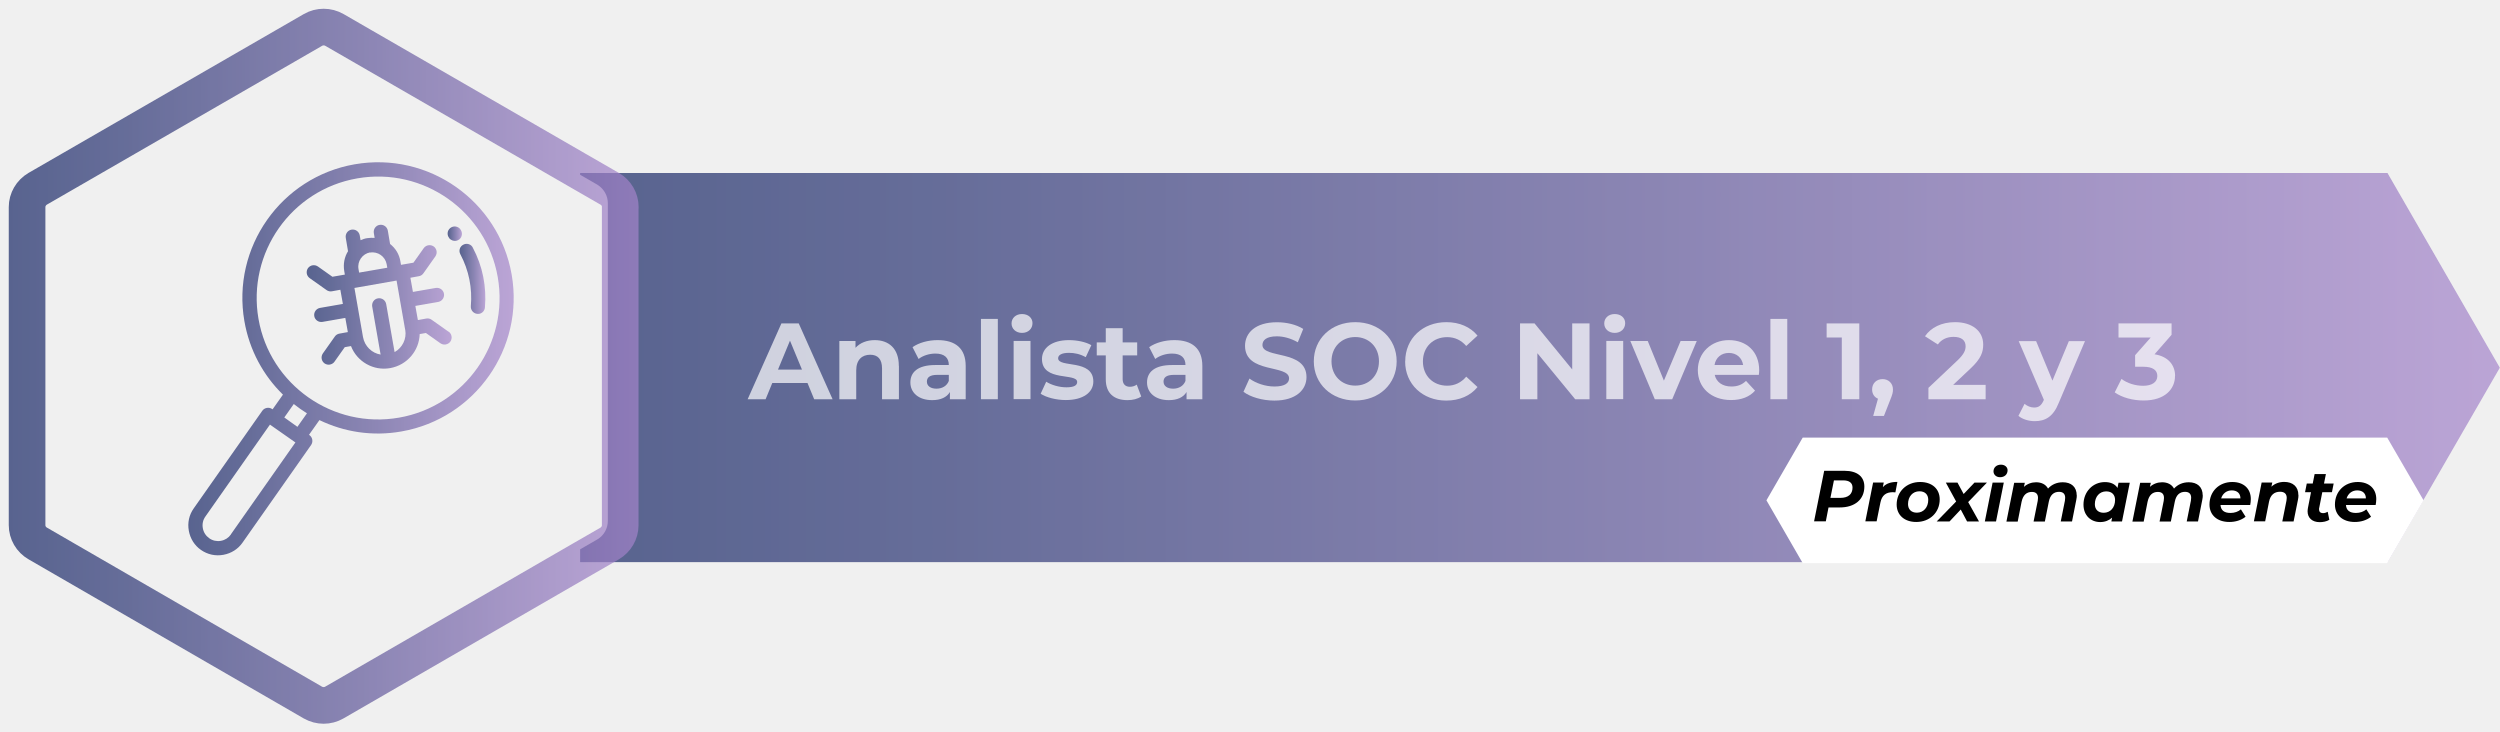
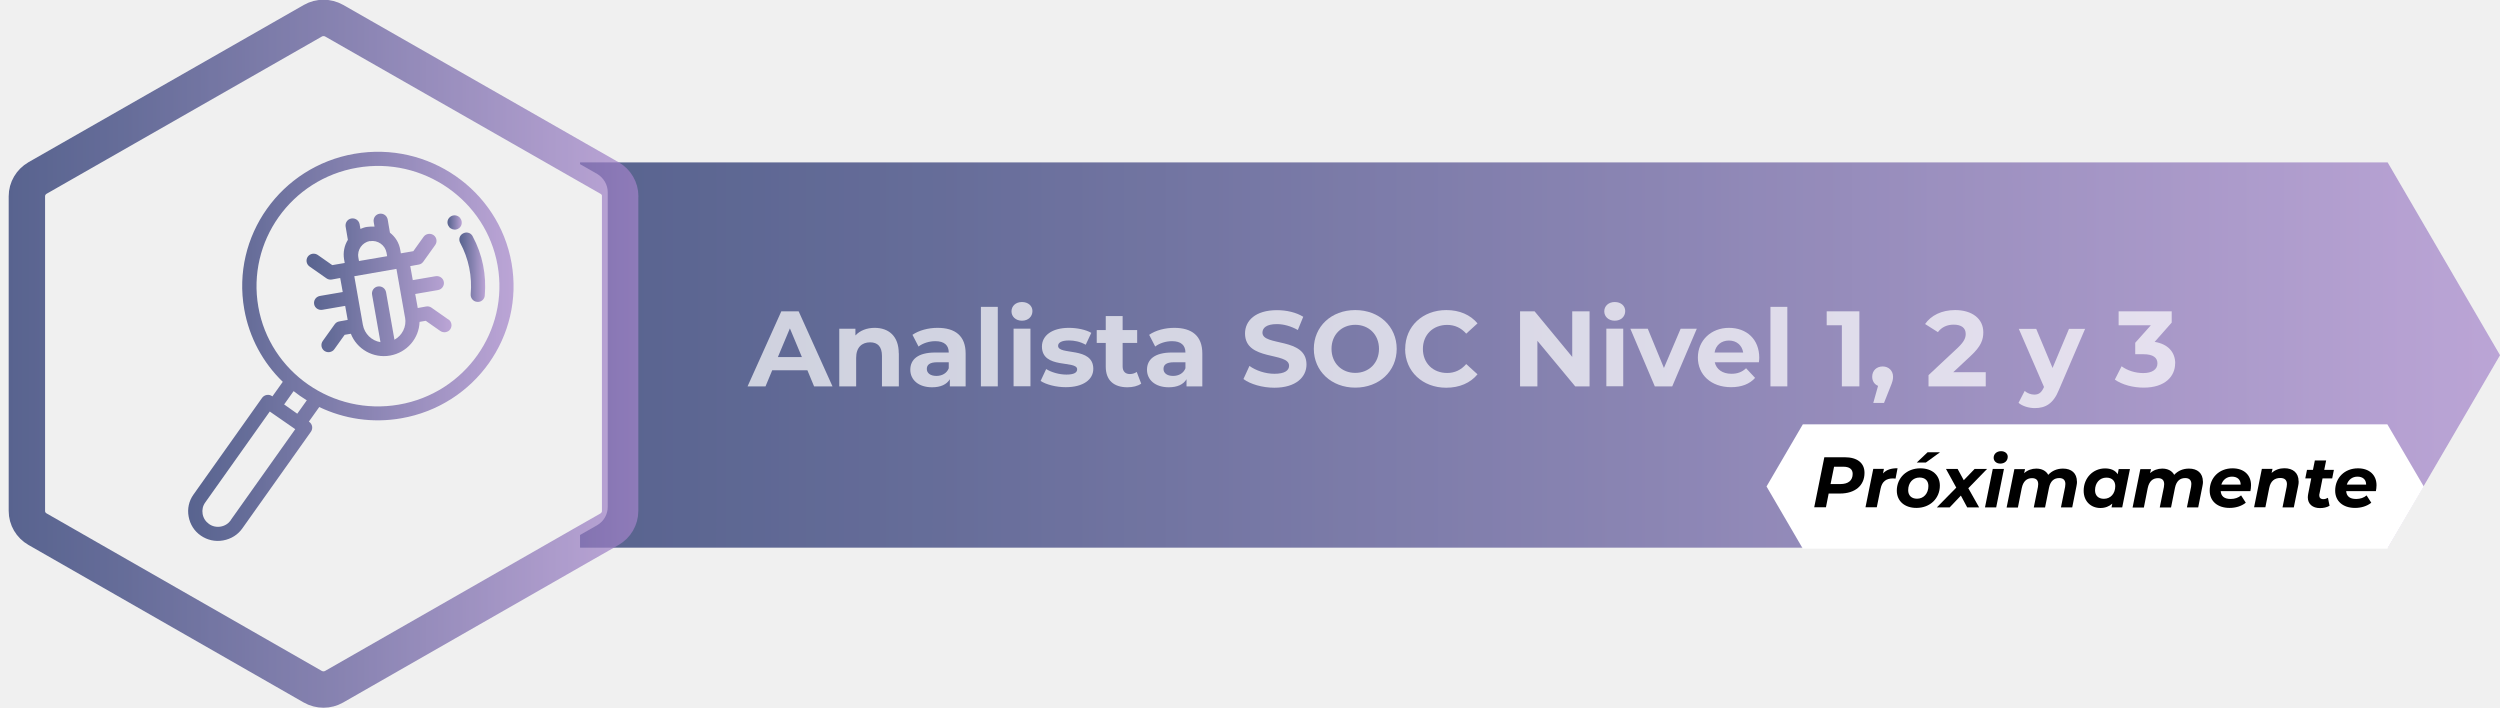
- <svg xmlns="http://www.w3.org/2000/svg" width="277" height="81" viewBox="0 0 277 81" fill="none">
-   <path opacity="0.7" d="M276.979 40.745L264.539 62.285H64.279V60.865L66.189 59.765C66.899 59.345 67.349 58.575 67.349 57.725V22.505C67.349 21.665 66.889 20.895 66.189 20.465L64.279 19.365V19.165H264.529L276.969 40.725L276.979 40.745Z" fill="url(#paint0_linear_538_753)" />
-   <path opacity="0.7" d="M68.72 22.955V58.185C68.72 59.025 68.27 59.795 67.54 60.225L64.64 61.895L37.04 77.845C36.31 78.265 35.41 78.265 34.67 77.845L4.18 60.215C3.45 59.795 3 59.025 3 58.175V22.955C3 22.115 3.45 21.345 4.18 20.915L34.68 3.315C35.41 2.895 36.31 2.895 37.05 3.315L63.87 18.795L67.55 20.915C68.28 21.335 68.73 22.105 68.73 22.955H68.72V22.955Z" stroke="url(#paint1_linear_538_753)" stroke-width="4.06" stroke-linecap="round" stroke-linejoin="round" />
+ <svg xmlns="http://www.w3.org/2000/svg" width="279" height="79" viewBox="0 0 279 79" fill="none">
+   <path opacity="0.7" d="M279.002 39.64L266.47 61.12H64.732V59.704L66.656 58.607C67.372 58.188 67.825 57.421 67.825 56.573V21.451C67.825 20.613 67.362 19.845 66.656 19.416L64.732 18.32V18.12H266.46L278.992 39.62L279.002 39.64Z" fill="url(#paint0_linear_621_239)" />
+   <path opacity="0.7" d="M69.205 21.9V57.032C69.205 57.869 68.751 58.637 68.016 59.066L65.095 60.731L37.291 76.637C36.556 77.056 35.649 77.056 34.904 76.637L4.189 59.056C3.453 58.637 3 57.869 3 57.022V21.9C3 21.062 3.453 20.294 4.189 19.865L34.914 2.314C35.649 1.895 36.556 1.895 37.301 2.314L64.319 17.751L68.026 19.865C68.762 20.284 69.215 21.052 69.215 21.9H69.205V21.9Z" stroke="url(#paint1_linear_621_239)" stroke-width="4.06" stroke-linecap="round" stroke-linejoin="round" />
  <g opacity="0.7">
-     <path d="M49.701 36.755L47.821 35.425C47.651 35.305 47.441 35.255 47.231 35.295L46.301 35.465L46.021 33.895L48.551 33.455C48.981 33.375 49.261 32.975 49.191 32.545C49.121 32.115 48.711 31.835 48.281 31.905L45.751 32.345L45.471 30.775L46.401 30.605C46.611 30.575 46.791 30.455 46.911 30.285L48.241 28.405C48.481 28.055 48.411 27.565 48.051 27.305C47.701 27.065 47.211 27.135 46.951 27.495L45.811 29.105L44.431 29.345L44.361 28.945C44.231 28.155 43.811 27.495 43.221 27.035L42.971 25.555C42.891 25.125 42.491 24.845 42.061 24.915C41.631 24.985 41.351 25.395 41.421 25.825L41.511 26.355C41.241 26.335 40.981 26.355 40.711 26.385C40.441 26.415 40.181 26.515 39.951 26.615L39.861 26.085C39.781 25.655 39.381 25.375 38.951 25.445C38.521 25.515 38.241 25.925 38.311 26.355L38.561 27.835C38.171 28.465 38.011 29.235 38.141 30.025L38.211 30.425L36.831 30.665L35.221 29.525C34.871 29.285 34.381 29.355 34.121 29.715C33.881 30.065 33.951 30.555 34.311 30.815L36.191 32.145C36.361 32.265 36.571 32.315 36.781 32.275L37.711 32.105L37.991 33.675L35.461 34.115C35.031 34.195 34.751 34.595 34.821 35.025C34.891 35.455 35.301 35.735 35.731 35.665L38.261 35.225L38.541 36.795L37.611 36.965C37.401 36.995 37.221 37.115 37.101 37.285L35.771 39.165C35.531 39.515 35.601 40.005 35.961 40.265C36.141 40.385 36.351 40.435 36.551 40.395C36.751 40.355 36.941 40.255 37.061 40.075L38.201 38.465L38.891 38.345C39.551 40.055 41.361 41.125 43.241 40.785C45.121 40.445 46.451 38.845 46.501 37.015L47.191 36.895L48.801 38.035C48.981 38.155 49.191 38.205 49.391 38.165C49.591 38.125 49.781 38.025 49.901 37.845C50.141 37.495 50.071 37.005 49.711 36.745L49.701 36.755ZM41.001 27.985C41.861 27.835 42.681 28.415 42.841 29.265L42.911 29.665L39.791 30.205L39.721 29.805C39.571 28.945 40.151 28.125 41.001 27.965V27.985ZM44.901 36.535C45.081 37.555 44.581 38.535 43.721 39.015L42.791 33.695C42.711 33.265 42.311 32.985 41.881 33.055C41.451 33.125 41.171 33.535 41.241 33.965L42.171 39.285C41.211 39.135 40.401 38.365 40.221 37.345L39.271 31.905L43.941 31.085L44.891 36.525H44.901V36.535Z" fill="url(#paint2_linear_538_753)" />
-     <path d="M39.291 18.205C31.131 19.635 25.651 27.425 27.081 35.595C27.64 38.805 29.18 41.605 31.351 43.725L30.201 45.355L30.16 45.325C29.991 45.205 29.78 45.155 29.57 45.195C29.36 45.235 29.18 45.345 29.061 45.515L21.46 56.335C20.951 57.055 20.761 57.925 20.921 58.805C21.081 59.685 21.55 60.435 22.27 60.935C22.991 61.435 23.86 61.635 24.741 61.475C25.62 61.315 26.37 60.845 26.87 60.125L34.471 49.305C34.711 48.955 34.641 48.465 34.281 48.205L34.24 48.175L35.391 46.545C38.12 47.865 41.27 48.375 44.48 47.805C52.641 46.375 58.12 38.585 56.691 30.415C55.261 22.255 47.471 16.775 39.3 18.205H39.291V18.205ZM25.59 59.215C25.32 59.595 24.93 59.845 24.471 59.925C24.011 60.005 23.55 59.905 23.18 59.635C22.8 59.365 22.55 58.975 22.471 58.515C22.39 58.055 22.491 57.595 22.761 57.225L29.91 47.045L29.951 47.075L32.691 48.995L32.73 49.025L25.581 59.205L25.59 59.215ZM32.961 47.285H32.941L31.5 46.255L32.55 44.765C33.011 45.135 33.501 45.475 34.011 45.795L32.961 47.285V47.285ZM44.211 46.275C36.901 47.555 29.91 42.645 28.64 35.335C27.37 28.025 32.27 21.035 39.581 19.765C46.891 18.485 53.88 23.395 55.151 30.705C56.431 38.015 51.52 45.005 44.211 46.275Z" fill="url(#paint3_linear_538_753)" />
-     <path d="M52.389 27.435C52.19 27.045 51.719 26.905 51.33 27.115C50.94 27.315 50.8 27.785 51.01 28.175C51.95 29.945 52.349 31.935 52.169 33.925C52.139 34.355 52.45 34.735 52.88 34.775H53.09C53.429 34.715 53.7 34.435 53.73 34.075C53.929 31.775 53.48 29.485 52.389 27.445V27.425V27.435Z" fill="url(#paint4_linear_538_753)" />
-     <path d="M51.011 25.395L50.991 25.375C50.711 25.045 50.221 24.995 49.881 25.275C49.541 25.555 49.501 26.045 49.781 26.385V26.405C49.981 26.625 50.271 26.725 50.531 26.685C50.661 26.665 50.781 26.605 50.901 26.515C51.231 26.235 51.281 25.745 51.001 25.405H51.011V25.395Z" fill="url(#paint5_linear_538_753)" />
+     <path d="M50.045 35.661L48.152 34.335C47.98 34.215 47.769 34.165 47.557 34.205L46.62 34.375L46.338 32.809L48.887 32.37C49.32 32.29 49.602 31.892 49.532 31.463C49.461 31.034 49.048 30.755 48.615 30.825L46.066 31.263L45.784 29.698L46.721 29.528C46.933 29.498 47.114 29.379 47.235 29.209L48.575 27.334C48.816 26.985 48.746 26.497 48.383 26.237C48.031 25.998 47.537 26.068 47.275 26.427L46.127 28.032L44.737 28.272L44.666 27.873C44.535 27.085 44.112 26.427 43.518 25.968L43.266 24.492C43.185 24.063 42.782 23.784 42.349 23.854C41.916 23.924 41.634 24.333 41.704 24.761L41.795 25.29C41.523 25.27 41.261 25.29 40.989 25.32C40.717 25.35 40.455 25.45 40.224 25.549L40.133 25.021C40.052 24.592 39.649 24.313 39.216 24.383C38.783 24.452 38.501 24.861 38.572 25.29L38.823 26.766C38.43 27.394 38.269 28.162 38.4 28.95L38.471 29.349L37.081 29.588L35.459 28.451C35.106 28.212 34.612 28.282 34.351 28.641C34.109 28.99 34.179 29.478 34.542 29.738L36.436 31.064C36.607 31.183 36.819 31.233 37.03 31.194L37.967 31.024L38.249 32.59L35.7 33.028C35.267 33.108 34.985 33.507 35.056 33.936C35.126 34.365 35.539 34.644 35.972 34.574L38.521 34.135L38.803 35.701L37.866 35.87C37.655 35.9 37.473 36.02 37.352 36.19L36.013 38.064C35.771 38.413 35.842 38.902 36.204 39.161C36.386 39.281 36.597 39.331 36.798 39.291C37 39.251 37.191 39.151 37.312 38.972L38.461 37.366L39.156 37.247C39.821 38.952 41.644 40.019 43.538 39.68C45.432 39.341 46.772 37.745 46.822 35.92L47.517 35.801L49.139 36.938C49.32 37.057 49.532 37.107 49.733 37.067C49.935 37.027 50.126 36.928 50.247 36.748C50.489 36.399 50.418 35.91 50.056 35.651L50.045 35.661ZM41.281 26.915C42.148 26.766 42.974 27.344 43.135 28.192L43.205 28.591L40.062 29.129L39.992 28.73C39.841 27.873 40.425 27.055 41.281 26.895V26.915ZM45.21 35.442C45.391 36.459 44.888 37.436 44.021 37.915L43.084 32.61C43.004 32.181 42.601 31.901 42.168 31.971C41.735 32.041 41.453 32.45 41.523 32.879L42.46 38.184C41.493 38.034 40.677 37.267 40.496 36.249L39.539 30.825L44.243 30.007L45.2 35.432H45.21V35.442Z" fill="url(#paint2_linear_621_239)" />
+     <path d="M39.557 17.163C31.337 18.589 25.817 26.357 27.257 34.505C27.821 37.706 29.373 40.498 31.559 42.612L30.4 44.237L30.36 44.208C30.189 44.088 29.977 44.038 29.765 44.078C29.554 44.118 29.373 44.227 29.252 44.397L21.596 55.187C21.082 55.905 20.89 56.773 21.052 57.65C21.213 58.528 21.686 59.276 22.412 59.774C23.137 60.273 24.013 60.472 24.9 60.313C25.786 60.153 26.542 59.684 27.046 58.966L34.702 48.176C34.944 47.827 34.873 47.339 34.51 47.08L34.47 47.05L35.629 45.424C38.379 46.74 41.552 47.249 44.785 46.681C53.006 45.255 58.526 37.486 57.086 29.339C55.645 21.201 47.798 15.737 39.567 17.163H39.557V17.163ZM25.756 58.059C25.484 58.438 25.091 58.687 24.628 58.767C24.165 58.847 23.701 58.747 23.328 58.478C22.946 58.209 22.694 57.819 22.613 57.361C22.533 56.902 22.633 56.443 22.905 56.074L30.108 45.923L30.148 45.953L32.909 47.867L32.949 47.897L25.746 58.049L25.756 58.059ZM33.181 46.162H33.16L31.71 45.135L32.767 43.649C33.231 44.018 33.724 44.357 34.238 44.676L33.181 46.162V46.162ZM44.514 45.155C37.15 46.431 30.108 41.535 28.829 34.245C27.549 26.956 32.486 19.985 39.849 18.718C47.213 17.442 54.255 22.338 55.534 29.628C56.824 36.918 51.877 43.888 44.514 45.155Z" fill="url(#paint3_linear_621_239)" />
+     <path d="M52.75 26.367C52.548 25.978 52.075 25.838 51.682 26.048C51.289 26.247 51.148 26.716 51.36 27.105C52.307 28.87 52.71 30.854 52.528 32.839C52.498 33.268 52.81 33.647 53.244 33.687H53.455C53.798 33.627 54.07 33.347 54.1 32.989C54.301 30.695 53.848 28.411 52.75 26.377V26.357V26.367Z" fill="url(#paint4_linear_621_239)" />
+     <path d="M51.363 24.333L51.343 24.313C51.061 23.984 50.568 23.934 50.225 24.213C49.883 24.492 49.842 24.981 50.124 25.32V25.34C50.326 25.559 50.618 25.659 50.88 25.619C51.011 25.599 51.132 25.539 51.253 25.45C51.585 25.17 51.635 24.682 51.353 24.343H51.363V24.333Z" fill="url(#paint5_linear_621_239)" />
  </g>
-   <path d="M268.531 55.435L264.501 62.395H199.741L195.721 55.435L199.741 48.485H264.501L268.531 55.435Z" fill="white" />
-   <path d="M206.57 53.915C206.57 55.335 205.52 56.225 203.85 56.225H202.6L202.3 57.765H201L202.12 52.165H204.38C205.78 52.165 206.57 52.815 206.57 53.905V53.915ZM205.26 54.025C205.26 53.485 204.88 53.225 204.22 53.225H203.2L202.81 55.165H203.91C204.77 55.165 205.26 54.765 205.26 54.025Z" fill="black" />
-   <path d="M210.23 53.405L210.01 54.555C209.9 54.555 209.83 54.535 209.72 54.535C208.98 54.535 208.51 54.875 208.35 55.685L207.93 57.765H206.68L207.54 53.465H208.72L208.62 53.975C209 53.555 209.53 53.395 210.23 53.395V53.405Z" fill="black" />
-   <path d="M210.15 55.905C210.15 54.475 211.24 53.405 212.75 53.405C214.07 53.405 214.92 54.165 214.92 55.335C214.92 56.765 213.84 57.835 212.32 57.835C211.01 57.835 210.15 57.065 210.15 55.905ZM213.65 55.385C213.65 54.805 213.3 54.435 212.67 54.435C211.93 54.435 211.41 55.015 211.41 55.855C211.41 56.435 211.77 56.805 212.39 56.805C213.12 56.805 213.65 56.225 213.65 55.385Z" fill="black" />
-   <path d="M218.07 55.625L219.27 57.775H217.95L217.25 56.455L216.01 57.775H214.59L216.74 55.565L215.6 53.475H216.89L217.57 54.735L218.77 53.475H220.15L218.08 55.625H218.07Z" fill="black" />
-   <path d="M220.78 53.475H222.02L221.16 57.775H219.92L220.78 53.475ZM220.88 52.225C220.88 51.805 221.21 51.485 221.7 51.485C222.14 51.485 222.44 51.755 222.44 52.105C222.44 52.565 222.1 52.875 221.61 52.875C221.17 52.875 220.88 52.585 220.88 52.225Z" fill="black" />
-   <path d="M230.111 54.865C230.111 55.035 230.091 55.205 230.051 55.395L229.581 57.775H228.331L228.791 55.485C228.811 55.365 228.821 55.265 228.821 55.155C228.821 54.725 228.591 54.495 228.141 54.495C227.561 54.495 227.161 54.835 227.011 55.575L226.571 57.785H225.321L225.781 55.495C225.801 55.375 225.811 55.275 225.811 55.175C225.811 54.735 225.581 54.505 225.131 54.505C224.551 54.505 224.151 54.845 223.991 55.605L223.561 57.795H222.311L223.171 53.495H224.351L224.251 53.945C224.631 53.605 225.101 53.435 225.601 53.435C226.191 53.435 226.681 53.675 226.921 54.135C227.341 53.675 227.901 53.435 228.561 53.435C229.481 53.435 230.101 53.935 230.101 54.895L230.111 54.865Z" fill="black" />
-   <path d="M235.98 53.475L235.12 57.775H233.94L234.02 57.355C233.68 57.665 233.23 57.845 232.7 57.845C231.7 57.845 230.85 57.145 230.85 55.915C230.85 54.465 231.9 53.415 233.22 53.415C233.84 53.415 234.34 53.615 234.62 54.065L234.73 53.485H235.98V53.475ZM234.35 55.395C234.35 54.815 233.99 54.445 233.37 54.445C232.63 54.445 232.11 55.025 232.11 55.865C232.11 56.445 232.47 56.815 233.09 56.815C233.83 56.815 234.35 56.235 234.35 55.395Z" fill="black" />
-   <path d="M244.07 54.865C244.07 55.035 244.05 55.205 244.01 55.395L243.54 57.775H242.29L242.75 55.485C242.77 55.365 242.78 55.265 242.78 55.155C242.78 54.725 242.55 54.495 242.1 54.495C241.52 54.495 241.12 54.835 240.97 55.575L240.53 57.785H239.28L239.74 55.495C239.76 55.375 239.77 55.275 239.77 55.175C239.77 54.735 239.54 54.505 239.09 54.505C238.51 54.505 238.11 54.845 237.95 55.605L237.52 57.795H236.27L237.13 53.495H238.31L238.21 53.945C238.59 53.605 239.06 53.435 239.56 53.435C240.15 53.435 240.64 53.675 240.88 54.135C241.3 53.675 241.86 53.435 242.52 53.435C243.44 53.435 244.06 53.935 244.06 54.895L244.07 54.865Z" fill="black" />
-   <path d="M249.321 55.955H246.031C246.071 56.535 246.431 56.835 247.141 56.835C247.581 56.835 248.001 56.695 248.291 56.435L248.811 57.255C248.311 57.655 247.671 57.835 247.011 57.835C245.671 57.835 244.811 57.075 244.811 55.905C244.811 54.465 245.851 53.405 247.341 53.405C248.601 53.405 249.391 54.145 249.391 55.295C249.391 55.525 249.361 55.755 249.321 55.955V55.955ZM246.111 55.225H248.241C248.241 54.655 247.861 54.335 247.281 54.335C246.701 54.335 246.271 54.685 246.101 55.225H246.111Z" fill="black" />
-   <path d="M254.67 54.875C254.67 55.035 254.65 55.215 254.61 55.395L254.13 57.775H252.88L253.34 55.475C253.36 55.375 253.37 55.265 253.37 55.175C253.37 54.735 253.13 54.485 252.63 54.485C252 54.485 251.56 54.835 251.41 55.585L250.98 57.765H249.73L250.59 53.465H251.77L251.67 53.925C252.06 53.565 252.56 53.395 253.09 53.395C254.03 53.395 254.66 53.905 254.66 54.855L254.67 54.875Z" fill="black" />
-   <path d="M256.97 56.255C256.95 56.315 256.95 56.375 256.95 56.435C256.95 56.695 257.09 56.855 257.41 56.855C257.58 56.855 257.75 56.795 257.91 56.705L258.09 57.595C257.78 57.785 257.39 57.855 257.02 57.855C256.22 57.855 255.68 57.405 255.68 56.655C255.68 56.535 255.7 56.405 255.72 56.275L256.06 54.535H255.4L255.59 53.575H256.25L256.46 52.525H257.71L257.5 53.575H258.57L258.38 54.535H257.31L256.97 56.265V56.255Z" fill="black" />
-   <path d="M263.221 55.955H259.931C259.971 56.535 260.331 56.835 261.041 56.835C261.481 56.835 261.901 56.695 262.191 56.435L262.711 57.255C262.211 57.655 261.571 57.835 260.911 57.835C259.571 57.835 258.711 57.075 258.711 55.905C258.711 54.465 259.751 53.405 261.241 53.405C262.491 53.405 263.291 54.145 263.291 55.295C263.291 55.525 263.261 55.755 263.221 55.955V55.955ZM260.011 55.225H262.141C262.141 54.655 261.761 54.335 261.181 54.335C260.601 54.335 260.171 54.685 260.001 55.225H260.011Z" fill="black" />
+   <path d="M270.492 54.29L266.432 61.23H201.194L197.145 54.29L201.194 47.359H266.432L270.492 54.29Z" fill="white" />
+   <path d="M208.078 52.774C208.078 54.19 207.02 55.078 205.338 55.078H204.079L203.776 56.613H202.467L203.595 51.029H205.872C207.282 51.029 208.078 51.677 208.078 52.764V52.774ZM206.758 52.884C206.758 52.345 206.375 52.086 205.711 52.086H204.683L204.29 54.02H205.398C206.265 54.02 206.758 53.622 206.758 52.884Z" fill="black" />
+   <path d="M211.766 52.265L211.544 53.412C211.433 53.412 211.363 53.392 211.252 53.392C210.506 53.392 210.033 53.731 209.872 54.539L209.449 56.613H208.189L209.056 52.325H210.244L210.144 52.834C210.527 52.415 211.06 52.255 211.766 52.255V52.265Z" fill="black" />
+   <path d="M211.684 54.758C211.684 53.332 212.782 52.265 214.303 52.265C215.633 52.265 216.489 53.023 216.489 54.19C216.489 55.616 215.401 56.683 213.87 56.683C212.55 56.683 211.684 55.915 211.684 54.758ZM215.209 54.24C215.209 53.661 214.857 53.292 214.222 53.292C213.477 53.292 212.953 53.871 212.953 54.708C212.953 55.287 213.316 55.656 213.94 55.656C214.676 55.656 215.209 55.077 215.209 54.24Z" fill="black" />
+   <path d="M215.121 50.47H216.511L214.93 51.617H213.912L215.121 50.47Z" fill="black" />
+   <path d="M219.66 54.479L220.869 56.623H219.539L218.834 55.307L217.585 56.623H216.154L218.32 54.419L217.172 52.335H218.471L219.156 53.592L220.365 52.335H221.755L219.67 54.479H219.66Z" fill="black" />
+   <path d="M222.392 52.335H223.641L222.775 56.623H221.525L222.392 52.335ZM222.492 51.089C222.492 50.67 222.825 50.351 223.319 50.351C223.762 50.351 224.064 50.62 224.064 50.969C224.064 51.428 223.721 51.737 223.228 51.737C222.785 51.737 222.492 51.447 222.492 51.089Z" fill="black" />
+   <path d="M231.795 53.721C231.795 53.891 231.775 54.06 231.735 54.25L231.261 56.623H230.002L230.465 54.34C230.485 54.22 230.496 54.12 230.496 54.011C230.496 53.582 230.264 53.352 229.811 53.352C229.226 53.352 228.823 53.691 228.672 54.429L228.229 56.633H226.97L227.433 54.35C227.453 54.23 227.463 54.13 227.463 54.031C227.463 53.592 227.232 53.362 226.778 53.362C226.194 53.362 225.791 53.702 225.63 54.459L225.197 56.643H223.938L224.804 52.355H225.993L225.892 52.804C226.275 52.465 226.748 52.295 227.252 52.295C227.846 52.295 228.34 52.535 228.582 52.993C229.005 52.535 229.569 52.295 230.234 52.295C231.16 52.295 231.785 52.794 231.785 53.751L231.795 53.721Z" fill="black" />
+   <path d="M237.705 52.335L236.839 56.623H235.65L235.73 56.204C235.388 56.514 234.935 56.693 234.401 56.693C233.393 56.693 232.537 55.995 232.537 54.768C232.537 53.322 233.595 52.275 234.925 52.275C235.549 52.275 236.053 52.475 236.335 52.924L236.446 52.345H237.705V52.335ZM236.063 54.25C236.063 53.672 235.7 53.303 235.076 53.303C234.33 53.303 233.806 53.881 233.806 54.719C233.806 55.297 234.169 55.666 234.794 55.666C235.539 55.666 236.063 55.088 236.063 54.25Z" fill="black" />
+   <path d="M245.854 53.721C245.854 53.891 245.833 54.06 245.793 54.25L245.32 56.623H244.061L244.524 54.34C244.544 54.22 244.554 54.12 244.554 54.011C244.554 53.582 244.322 53.352 243.869 53.352C243.285 53.352 242.882 53.691 242.731 54.429L242.288 56.633H241.028L241.492 54.35C241.512 54.23 241.522 54.13 241.522 54.031C241.522 53.592 241.29 53.362 240.837 53.362C240.253 53.362 239.85 53.702 239.688 54.459L239.255 56.643H237.996L238.862 52.355H240.051L239.95 52.804C240.333 52.465 240.807 52.295 241.31 52.295C241.905 52.295 242.398 52.535 242.64 52.993C243.063 52.535 243.627 52.295 244.292 52.295C245.219 52.295 245.844 52.794 245.844 53.751L245.854 53.721Z" fill="black" />
+   <path d="M251.145 54.808H247.831C247.871 55.386 248.234 55.686 248.949 55.686C249.392 55.686 249.815 55.546 250.107 55.287L250.631 56.104C250.127 56.503 249.483 56.683 248.818 56.683C247.468 56.683 246.602 55.925 246.602 54.758C246.602 53.322 247.649 52.265 249.15 52.265C250.42 52.265 251.215 53.003 251.215 54.15C251.215 54.379 251.185 54.609 251.145 54.808V54.808ZM247.911 54.08H250.057C250.057 53.512 249.674 53.193 249.09 53.193C248.506 53.193 248.072 53.542 247.901 54.08H247.911Z" fill="black" />
+   <path d="M256.533 53.731C256.533 53.891 256.513 54.07 256.473 54.25L255.989 56.623H254.73L255.193 54.33C255.213 54.23 255.223 54.12 255.223 54.03C255.223 53.592 254.982 53.342 254.478 53.342C253.843 53.342 253.4 53.691 253.249 54.439L252.816 56.613H251.557L252.423 52.325H253.612L253.511 52.784C253.904 52.425 254.408 52.255 254.941 52.255C255.888 52.255 256.523 52.764 256.523 53.711L256.533 53.731Z" fill="black" />
+   <path d="M258.851 55.107C258.831 55.167 258.831 55.227 258.831 55.287C258.831 55.546 258.972 55.706 259.294 55.706C259.466 55.706 259.637 55.646 259.798 55.556L259.979 56.444C259.667 56.633 259.274 56.703 258.901 56.703C258.096 56.703 257.552 56.254 257.552 55.506C257.552 55.387 257.572 55.257 257.592 55.127L257.934 53.392H257.27L257.461 52.435H258.126L258.337 51.388H259.597L259.385 52.435H260.463L260.272 53.392H259.194L258.851 55.117V55.107Z" fill="black" />
+   <path d="M265.149 54.808H261.834C261.875 55.386 262.237 55.686 262.953 55.686C263.396 55.686 263.819 55.546 264.111 55.287L264.635 56.104C264.131 56.503 263.487 56.683 262.822 56.683C261.472 56.683 260.605 55.925 260.605 54.758C260.605 53.322 261.653 52.265 263.154 52.265C264.413 52.265 265.219 53.003 265.219 54.15C265.219 54.379 265.189 54.609 265.149 54.808V54.808ZM261.915 54.08H264.061C264.061 53.512 263.678 53.193 263.094 53.193C262.509 53.193 262.076 53.542 261.905 54.08H261.915Z" fill="black" />
  <g opacity="0.7">
-     <path d="M89.47 42.435H85.57L84.83 44.235H82.84L86.58 35.835H88.5L92.25 44.235H90.21L89.47 42.435ZM88.86 40.955L87.53 37.745L86.2 40.955H88.86Z" fill="white" />
-     <path d="M99.6 40.545V44.235H97.73V40.825C97.73 39.785 97.25 39.305 96.42 39.305C95.52 39.305 94.87 39.855 94.87 41.045V44.235H93V37.785H94.79V38.535C95.29 37.985 96.05 37.685 96.92 37.685C98.44 37.685 99.59 38.575 99.59 40.535L99.6 40.545Z" fill="white" />
-     <path d="M106.999 40.555V44.235H105.249V43.435C104.899 44.025 104.229 44.335 103.279 44.335C101.769 44.335 100.869 43.495 100.869 42.375C100.869 41.255 101.669 40.445 103.639 40.445H105.129C105.129 39.645 104.649 39.175 103.639 39.175C102.959 39.175 102.249 39.405 101.779 39.775L101.109 38.465C101.819 37.965 102.859 37.685 103.889 37.685C105.859 37.685 106.999 38.595 106.999 40.555V40.555ZM105.129 42.195V41.535H103.849C102.969 41.535 102.699 41.855 102.699 42.285C102.699 42.755 103.099 43.065 103.759 43.065C104.379 43.065 104.919 42.775 105.139 42.185L105.129 42.195Z" fill="white" />
-     <path d="M108.689 35.335H110.559V44.235H108.689V35.335Z" fill="white" />
-     <path d="M112.08 35.835C112.08 35.245 112.55 34.795 113.24 34.795C113.93 34.795 114.4 35.225 114.4 35.805C114.4 36.425 113.93 36.885 113.24 36.885C112.55 36.885 112.08 36.425 112.08 35.845V35.835ZM112.31 37.775H114.18V44.225H112.31V37.775Z" fill="white" />
-     <path d="M115.301 43.635L115.921 42.295C116.501 42.665 117.371 42.915 118.161 42.915C119.021 42.915 119.351 42.685 119.351 42.325C119.351 41.275 115.451 42.345 115.451 39.775C115.451 38.555 116.551 37.685 118.441 37.685C119.331 37.685 120.311 37.885 120.921 38.245L120.301 39.575C119.661 39.215 119.031 39.095 118.441 39.095C117.601 39.095 117.241 39.355 117.241 39.695C117.241 40.795 121.141 39.735 121.141 42.275C121.141 43.475 120.021 44.325 118.091 44.325C117.001 44.325 115.901 44.025 115.301 43.625V43.635Z" fill="white" />
-     <path d="M126.45 43.925C126.07 44.205 125.5 44.335 124.93 44.335C123.41 44.335 122.52 43.555 122.52 42.025V39.375H121.52V37.935H122.52V36.365H124.39V37.935H126V39.375H124.39V42.005C124.39 42.555 124.69 42.855 125.19 42.855C125.47 42.855 125.74 42.775 125.95 42.615L126.45 43.935V43.925Z" fill="white" />
-     <path d="M133.22 40.555V44.235H131.47V43.435C131.12 44.025 130.45 44.335 129.5 44.335C127.99 44.335 127.09 43.495 127.09 42.375C127.09 41.255 127.89 40.445 129.86 40.445H131.35C131.35 39.645 130.87 39.175 129.86 39.175C129.18 39.175 128.47 39.405 128 39.775L127.33 38.465C128.04 37.965 129.08 37.685 130.11 37.685C132.08 37.685 133.22 38.595 133.22 40.555V40.555ZM131.35 42.195V41.535H130.07C129.19 41.535 128.92 41.855 128.92 42.285C128.92 42.755 129.32 43.065 129.98 43.065C130.6 43.065 131.14 42.775 131.36 42.185L131.35 42.195Z" fill="white" />
-     <path d="M137.779 43.405L138.439 41.945C139.149 42.465 140.199 42.825 141.209 42.825C142.359 42.825 142.829 42.445 142.829 41.925C142.829 40.355 137.949 41.435 137.949 38.315C137.949 36.885 139.099 35.705 141.489 35.705C142.549 35.705 143.619 35.955 144.399 36.445L143.799 37.925C143.019 37.485 142.219 37.265 141.469 37.265C140.319 37.265 139.879 37.695 139.879 38.225C139.879 39.775 144.759 38.705 144.759 41.785C144.759 43.185 143.599 44.385 141.199 44.385C139.869 44.385 138.529 43.985 137.779 43.415V43.405Z" fill="white" />
-     <path d="M145.57 40.035C145.57 37.535 147.51 35.695 150.16 35.695C152.81 35.695 154.75 37.525 154.75 40.035C154.75 42.545 152.8 44.375 150.16 44.375C147.52 44.375 145.57 42.525 145.57 40.035V40.035ZM152.79 40.035C152.79 38.435 151.66 37.345 150.16 37.345C148.66 37.345 147.53 38.435 147.53 40.035C147.53 41.635 148.66 42.725 150.16 42.725C151.66 42.725 152.79 41.635 152.79 40.035Z" fill="white" />
-     <path d="M155.699 40.035C155.699 37.505 157.639 35.695 160.259 35.695C161.709 35.695 162.919 36.225 163.709 37.185L162.459 38.335C161.899 37.685 161.189 37.355 160.349 37.355C158.779 37.355 157.659 38.455 157.659 40.045C157.659 41.635 158.779 42.735 160.349 42.735C161.189 42.735 161.899 42.395 162.459 41.735L163.709 42.885C162.919 43.855 161.709 44.385 160.239 44.385C157.639 44.385 155.689 42.575 155.689 40.045L155.699 40.035Z" fill="white" />
-     <path d="M176.12 35.835V44.235H174.53L170.34 39.135V44.235H168.42V35.835H170.03L174.2 40.935V35.835H176.12Z" fill="white" />
-     <path d="M177.75 35.835C177.75 35.245 178.22 34.795 178.91 34.795C179.6 34.795 180.07 35.225 180.07 35.805C180.07 36.425 179.6 36.885 178.91 36.885C178.22 36.885 177.75 36.425 177.75 35.845V35.835ZM177.98 37.775H179.85V44.225H177.98V37.775Z" fill="white" />
-     <path d="M188.001 37.785L185.281 44.235H183.351L180.641 37.785H182.571L184.361 42.175L186.211 37.785H188.011H188.001Z" fill="white" />
-     <path d="M194.869 41.535H189.989C190.169 42.335 190.849 42.825 191.839 42.825C192.519 42.825 193.019 42.625 193.459 42.205L194.459 43.285C193.859 43.965 192.959 44.325 191.799 44.325C189.569 44.325 188.119 42.925 188.119 41.005C188.119 39.085 189.599 37.685 191.559 37.685C193.519 37.685 194.919 38.955 194.919 41.035C194.919 41.175 194.899 41.385 194.879 41.535H194.869ZM189.959 40.445H193.139C193.009 39.625 192.399 39.105 191.559 39.105C190.719 39.105 190.099 39.625 189.969 40.445H189.959Z" fill="white" />
-     <path d="M196.16 35.335H198.03V44.235H196.16V35.335Z" fill="white" />
-     <path d="M206.011 35.835V44.235H204.071V37.395H202.391V35.835H206.011V35.835Z" fill="white" />
-     <path d="M209.74 43.155C209.74 43.465 209.69 43.695 209.42 44.355L208.74 46.085H207.55L208.08 44.175C207.68 44.015 207.43 43.645 207.43 43.155C207.43 42.455 207.93 42.005 208.59 42.005C209.25 42.005 209.74 42.475 209.74 43.155Z" fill="white" />
-     <path d="M220.009 42.655V44.235H213.669V42.975L216.909 39.915C217.649 39.205 217.789 38.775 217.789 38.365C217.789 37.705 217.329 37.325 216.449 37.325C215.729 37.325 215.119 37.605 214.709 38.165L213.289 37.255C213.939 36.305 215.109 35.695 216.619 35.695C218.489 35.695 219.739 36.655 219.739 38.175C219.739 38.995 219.509 39.735 218.339 40.825L216.409 42.645H220.019L220.009 42.655Z" fill="white" />
-     <path d="M231.021 37.785L228.111 44.635C227.491 46.195 226.601 46.665 225.441 46.665C224.781 46.665 224.061 46.445 223.641 46.075L224.321 44.745C224.611 44.995 225.001 45.155 225.381 45.155C225.901 45.155 226.181 44.925 226.441 44.355L226.461 44.295L223.671 37.795H225.601L227.411 42.175L229.231 37.795H231.031L231.021 37.785Z" fill="white" />
-     <path d="M240.991 41.665C240.991 43.085 239.901 44.375 237.511 44.375C236.331 44.375 235.121 44.055 234.311 43.475L235.061 41.985C235.701 42.465 236.581 42.745 237.461 42.745C238.431 42.745 239.031 42.345 239.031 41.665C239.031 41.025 238.561 40.635 237.461 40.635H236.571V39.355L238.301 37.395H234.731V35.835H240.611V37.095L238.721 39.255C240.231 39.495 241.001 40.435 241.001 41.665H240.991Z" fill="white" />
+     <path d="M90.107 41.325H86.178L85.432 43.12H83.428L87.195 34.744H89.129L92.907 43.12H90.852L90.107 41.325ZM89.492 39.849L88.152 36.648L86.812 39.849H89.492Z" fill="white" />
+     <path d="M100.311 39.44V43.12H98.427V39.72C98.427 38.682 97.944 38.204 97.107 38.204C96.201 38.204 95.546 38.752 95.546 39.939V43.12H93.662V36.688H95.465V37.436C95.969 36.888 96.735 36.588 97.611 36.588C99.142 36.588 100.301 37.476 100.301 39.431L100.311 39.44Z" fill="white" />
+     <path d="M107.765 39.45V43.12H106.002V42.322C105.65 42.911 104.975 43.22 104.018 43.22C102.496 43.22 101.59 42.382 101.59 41.265C101.59 40.148 102.396 39.341 104.38 39.341H105.881C105.881 38.543 105.398 38.074 104.38 38.074C103.695 38.074 102.98 38.304 102.507 38.673L101.832 37.366C102.547 36.868 103.595 36.588 104.632 36.588C106.617 36.588 107.765 37.496 107.765 39.45V39.45ZM105.881 41.086V40.428H104.592C103.705 40.428 103.433 40.747 103.433 41.176C103.433 41.644 103.836 41.953 104.501 41.953C105.126 41.953 105.67 41.664 105.891 41.076L105.881 41.086Z" fill="white" />
+     <path d="M109.469 34.245H111.353V43.12H109.469V34.245Z" fill="white" />
+     <path d="M112.883 34.744C112.883 34.155 113.356 33.706 114.051 33.706C114.746 33.706 115.22 34.135 115.22 34.714C115.22 35.332 114.746 35.791 114.051 35.791C113.356 35.791 112.883 35.332 112.883 34.754V34.744ZM113.115 36.678H114.998V43.11H113.115V36.678Z" fill="white" />
+     <path d="M116.129 42.522L116.753 41.186C117.338 41.554 118.214 41.804 119.01 41.804C119.876 41.804 120.209 41.575 120.209 41.215C120.209 40.168 116.28 41.235 116.28 38.673C116.28 37.456 117.388 36.588 119.292 36.588C120.189 36.588 121.176 36.788 121.79 37.147L121.166 38.473C120.521 38.114 119.886 37.995 119.292 37.995C118.446 37.995 118.083 38.254 118.083 38.593C118.083 39.69 122.012 38.633 122.012 41.166C122.012 42.362 120.884 43.21 118.939 43.21C117.841 43.21 116.733 42.911 116.129 42.512V42.522Z" fill="white" />
+     <path d="M127.361 42.811C126.978 43.09 126.404 43.22 125.83 43.22C124.298 43.22 123.402 42.442 123.402 40.916V38.274H122.395V36.838H123.402V35.272H125.286V36.838H126.908V38.274H125.286V40.896C125.286 41.445 125.588 41.744 126.092 41.744C126.374 41.744 126.646 41.664 126.857 41.505L127.361 42.821V42.811Z" fill="white" />
+     <path d="M134.179 39.45V43.12H132.416V42.322C132.064 42.911 131.389 43.22 130.432 43.22C128.911 43.22 128.004 42.382 128.004 41.265C128.004 40.148 128.81 39.341 130.794 39.341H132.295C132.295 38.543 131.812 38.074 130.794 38.074C130.109 38.074 129.394 38.304 128.921 38.673L128.246 37.366C128.961 36.868 130.009 36.588 131.046 36.588C133.031 36.588 134.179 37.496 134.179 39.45V39.45ZM132.295 41.086V40.428H131.006C130.119 40.428 129.847 40.747 129.847 41.176C129.847 41.644 130.25 41.953 130.915 41.953C131.54 41.953 132.084 41.664 132.305 41.076L132.295 41.086Z" fill="white" />
+     <path d="M138.773 42.293L139.438 40.837C140.154 41.355 141.211 41.715 142.229 41.715C143.387 41.715 143.861 41.336 143.861 40.817C143.861 39.251 138.945 40.328 138.945 37.217C138.945 35.791 140.103 34.614 142.511 34.614C143.579 34.614 144.657 34.864 145.442 35.352L144.838 36.828C144.052 36.389 143.246 36.17 142.491 36.17C141.332 36.17 140.889 36.599 140.889 37.127C140.889 38.673 145.805 37.606 145.805 40.677C145.805 42.074 144.636 43.27 142.219 43.27C140.879 43.27 139.529 42.871 138.773 42.303V42.293Z" fill="white" />
+     <path d="M146.623 38.932C146.623 36.439 148.577 34.604 151.247 34.604C153.916 34.604 155.871 36.429 155.871 38.932C155.871 41.435 153.906 43.26 151.247 43.26C148.587 43.26 146.623 41.415 146.623 38.932V38.932ZM153.896 38.932C153.896 37.336 152.758 36.249 151.247 36.249C149.736 36.249 148.597 37.336 148.597 38.932C148.597 40.528 149.736 41.614 151.247 41.614C152.758 41.614 153.896 40.528 153.896 38.932Z" fill="white" />
+     <path d="M156.821 38.932C156.821 36.409 158.775 34.604 161.414 34.604C162.875 34.604 164.094 35.133 164.89 36.09L163.63 37.237C163.066 36.589 162.351 36.259 161.505 36.259C159.923 36.259 158.795 37.356 158.795 38.942C158.795 40.528 159.923 41.624 161.505 41.624C162.351 41.624 163.066 41.285 163.63 40.627L164.89 41.774C164.094 42.741 162.875 43.27 161.394 43.27C158.775 43.27 156.811 41.465 156.811 38.942L156.821 38.932Z" fill="white" />
+     <path d="M177.395 34.744V43.12H175.794L171.573 38.035V43.12H169.639V34.744H171.261L175.461 39.83V34.744H177.395Z" fill="white" />
+     <path d="M179.037 34.744C179.037 34.155 179.511 33.706 180.206 33.706C180.901 33.706 181.374 34.135 181.374 34.714C181.374 35.332 180.901 35.791 180.206 35.791C179.511 35.791 179.037 35.332 179.037 34.754V34.744ZM179.269 36.678H181.153V43.11H179.269V36.678Z" fill="white" />
+     <path d="M189.362 36.688L186.621 43.121H184.677L181.947 36.688H183.892L185.695 41.066L187.558 36.688H189.372H189.362Z" fill="white" />
+     <path d="M196.282 40.428H191.366C191.548 41.225 192.233 41.714 193.23 41.714C193.915 41.714 194.419 41.515 194.862 41.096L195.869 42.173C195.265 42.851 194.358 43.21 193.19 43.21C190.943 43.21 189.482 41.814 189.482 39.899C189.482 37.984 190.973 36.588 192.948 36.588C194.922 36.588 196.333 37.855 196.333 39.929C196.333 40.069 196.312 40.278 196.292 40.428H196.282ZM191.336 39.341H194.539C194.409 38.523 193.794 38.004 192.948 38.004C192.102 38.004 191.477 38.523 191.346 39.341H191.336Z" fill="white" />
+     <path d="M197.582 34.245H199.466V43.12H197.582V34.245Z" fill="white" />
+     <path d="M207.506 34.744V43.12H205.552V36.299H203.859V34.744H207.506V34.744Z" fill="white" />
+     <path d="M211.265 42.043C211.265 42.352 211.214 42.582 210.942 43.24L210.257 44.965H209.058L209.592 43.06C209.189 42.901 208.938 42.532 208.938 42.043C208.938 41.345 209.441 40.897 210.106 40.897C210.771 40.897 211.265 41.365 211.265 42.043Z" fill="white" />
+     <path d="M221.609 41.545V43.12H215.223V41.864L218.487 38.812C219.232 38.104 219.373 37.675 219.373 37.267C219.373 36.608 218.91 36.23 218.023 36.23C217.298 36.23 216.683 36.509 216.27 37.067L214.84 36.16C215.495 35.212 216.673 34.604 218.194 34.604C220.078 34.604 221.337 35.561 221.337 37.077C221.337 37.895 221.106 38.633 219.927 39.72L217.983 41.535H221.619L221.609 41.545Z" fill="white" />
+     <path d="M232.702 36.688L229.771 43.52C229.146 45.075 228.249 45.544 227.081 45.544C226.416 45.544 225.691 45.324 225.268 44.956L225.953 43.629C226.245 43.879 226.638 44.038 227.02 44.038C227.544 44.038 227.826 43.809 228.088 43.24L228.108 43.18L225.298 36.699H227.242L229.065 41.066L230.899 36.699H232.712L232.702 36.688Z" fill="white" />
+     <path d="M242.745 40.557C242.745 41.974 241.647 43.26 239.239 43.26C238.051 43.26 236.832 42.941 236.016 42.362L236.771 40.877C237.416 41.355 238.302 41.635 239.189 41.635C240.166 41.635 240.77 41.236 240.77 40.557C240.77 39.919 240.297 39.53 239.189 39.53H238.292V38.254L240.035 36.299H236.439V34.744H242.362V36L240.458 38.154C241.979 38.394 242.755 39.331 242.755 40.557H242.745Z" fill="white" />
  </g>
  <defs>
-     <linearGradient id="paint0_linear_538_753" x1="64.279" y1="40.735" x2="276.979" y2="40.735" gradientUnits="userSpaceOnUse">
+     <linearGradient id="paint0_linear_621_239" x1="64.732" y1="39.63" x2="279.002" y2="39.63" gradientUnits="userSpaceOnUse">
      <stop stop-color="#172765" />
      <stop offset="0.18" stop-color="#2A3473" />
      <stop offset="0.55" stop-color="#5E5698" />
      <stop offset="1" stop-color="#A484CA" />
    </linearGradient>
-     <linearGradient id="paint1_linear_538_753" x1="0.97" y1="40.575" x2="70.76" y2="40.575" gradientUnits="userSpaceOnUse">
+     <linearGradient id="paint1_linear_621_239" x1="0.955" y1="39.471" x2="71.26" y2="39.471" gradientUnits="userSpaceOnUse">
      <stop stop-color="#172765" />
      <stop offset="0.18" stop-color="#2A3473" />
      <stop offset="0.55" stop-color="#5E5698" />
      <stop offset="1" stop-color="#A484CA" />
    </linearGradient>
-     <linearGradient id="paint2_linear_538_753" x1="33.991" y1="32.875" x2="50.031" y2="32.875" gradientUnits="userSpaceOnUse">
+     <linearGradient id="paint2_linear_621_239" x1="34.22" y1="31.792" x2="50.378" y2="31.792" gradientUnits="userSpaceOnUse">
      <stop stop-color="#172765" />
      <stop offset="0.18" stop-color="#2A3473" />
      <stop offset="0.55" stop-color="#5E5698" />
      <stop offset="1" stop-color="#A484CA" />
    </linearGradient>
-     <linearGradient id="paint3_linear_538_753" x1="20.87" y1="39.755" x2="56.91" y2="39.755" gradientUnits="userSpaceOnUse">
+     <linearGradient id="paint3_linear_621_239" x1="21.001" y1="38.653" x2="57.307" y2="38.653" gradientUnits="userSpaceOnUse">
      <stop stop-color="#172765" />
      <stop offset="0.18" stop-color="#2A3473" />
      <stop offset="0.55" stop-color="#5E5698" />
      <stop offset="1" stop-color="#A484CA" />
    </linearGradient>
-     <linearGradient id="paint4_linear_538_753" x1="50.91" y1="30.895" x2="53.77" y2="30.895" gradientUnits="userSpaceOnUse">
+     <linearGradient id="paint4_linear_621_239" x1="51.259" y1="29.817" x2="54.14" y2="29.817" gradientUnits="userSpaceOnUse">
      <stop stop-color="#172765" />
      <stop offset="0.18" stop-color="#2A3473" />
      <stop offset="0.55" stop-color="#5E5698" />
      <stop offset="1" stop-color="#A484CA" />
    </linearGradient>
-     <linearGradient id="paint5_linear_538_753" x1="49.611" y1="25.895" x2="51.181" y2="25.895" gradientUnits="userSpaceOnUse">
+     <linearGradient id="paint5_linear_621_239" x1="49.953" y1="24.831" x2="51.535" y2="24.831" gradientUnits="userSpaceOnUse">
      <stop stop-color="#172765" />
      <stop offset="0.18" stop-color="#2A3473" />
      <stop offset="0.55" stop-color="#5E5698" />
      <stop offset="1" stop-color="#A484CA" />
    </linearGradient>
  </defs>
</svg>
